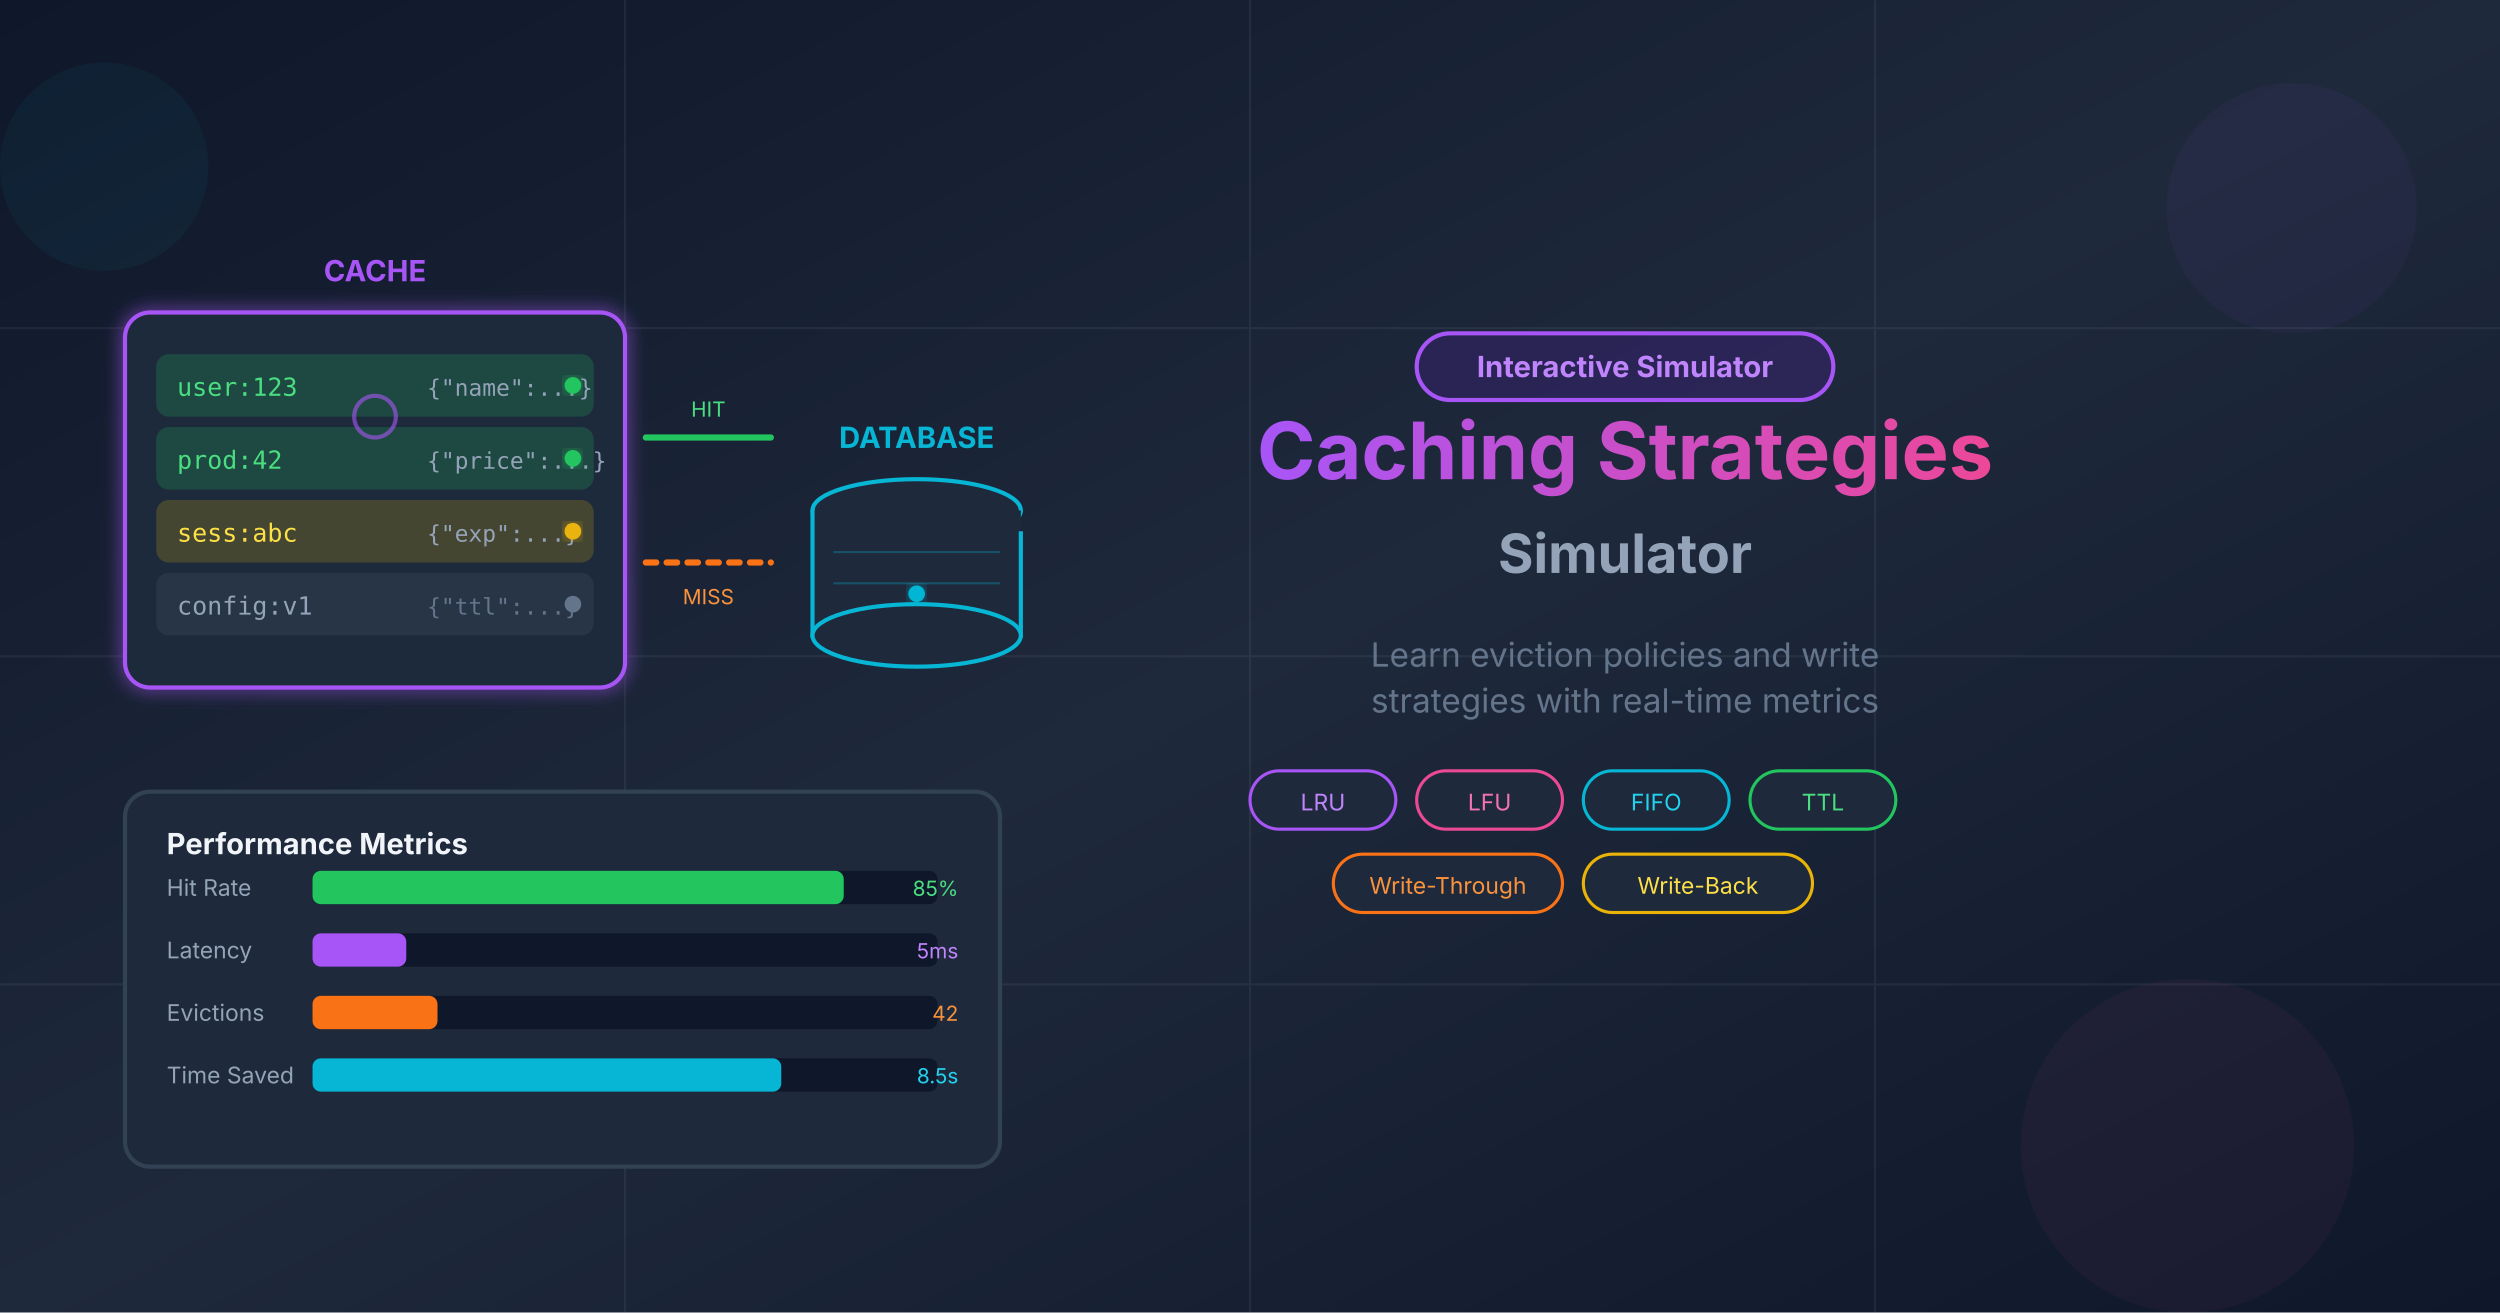
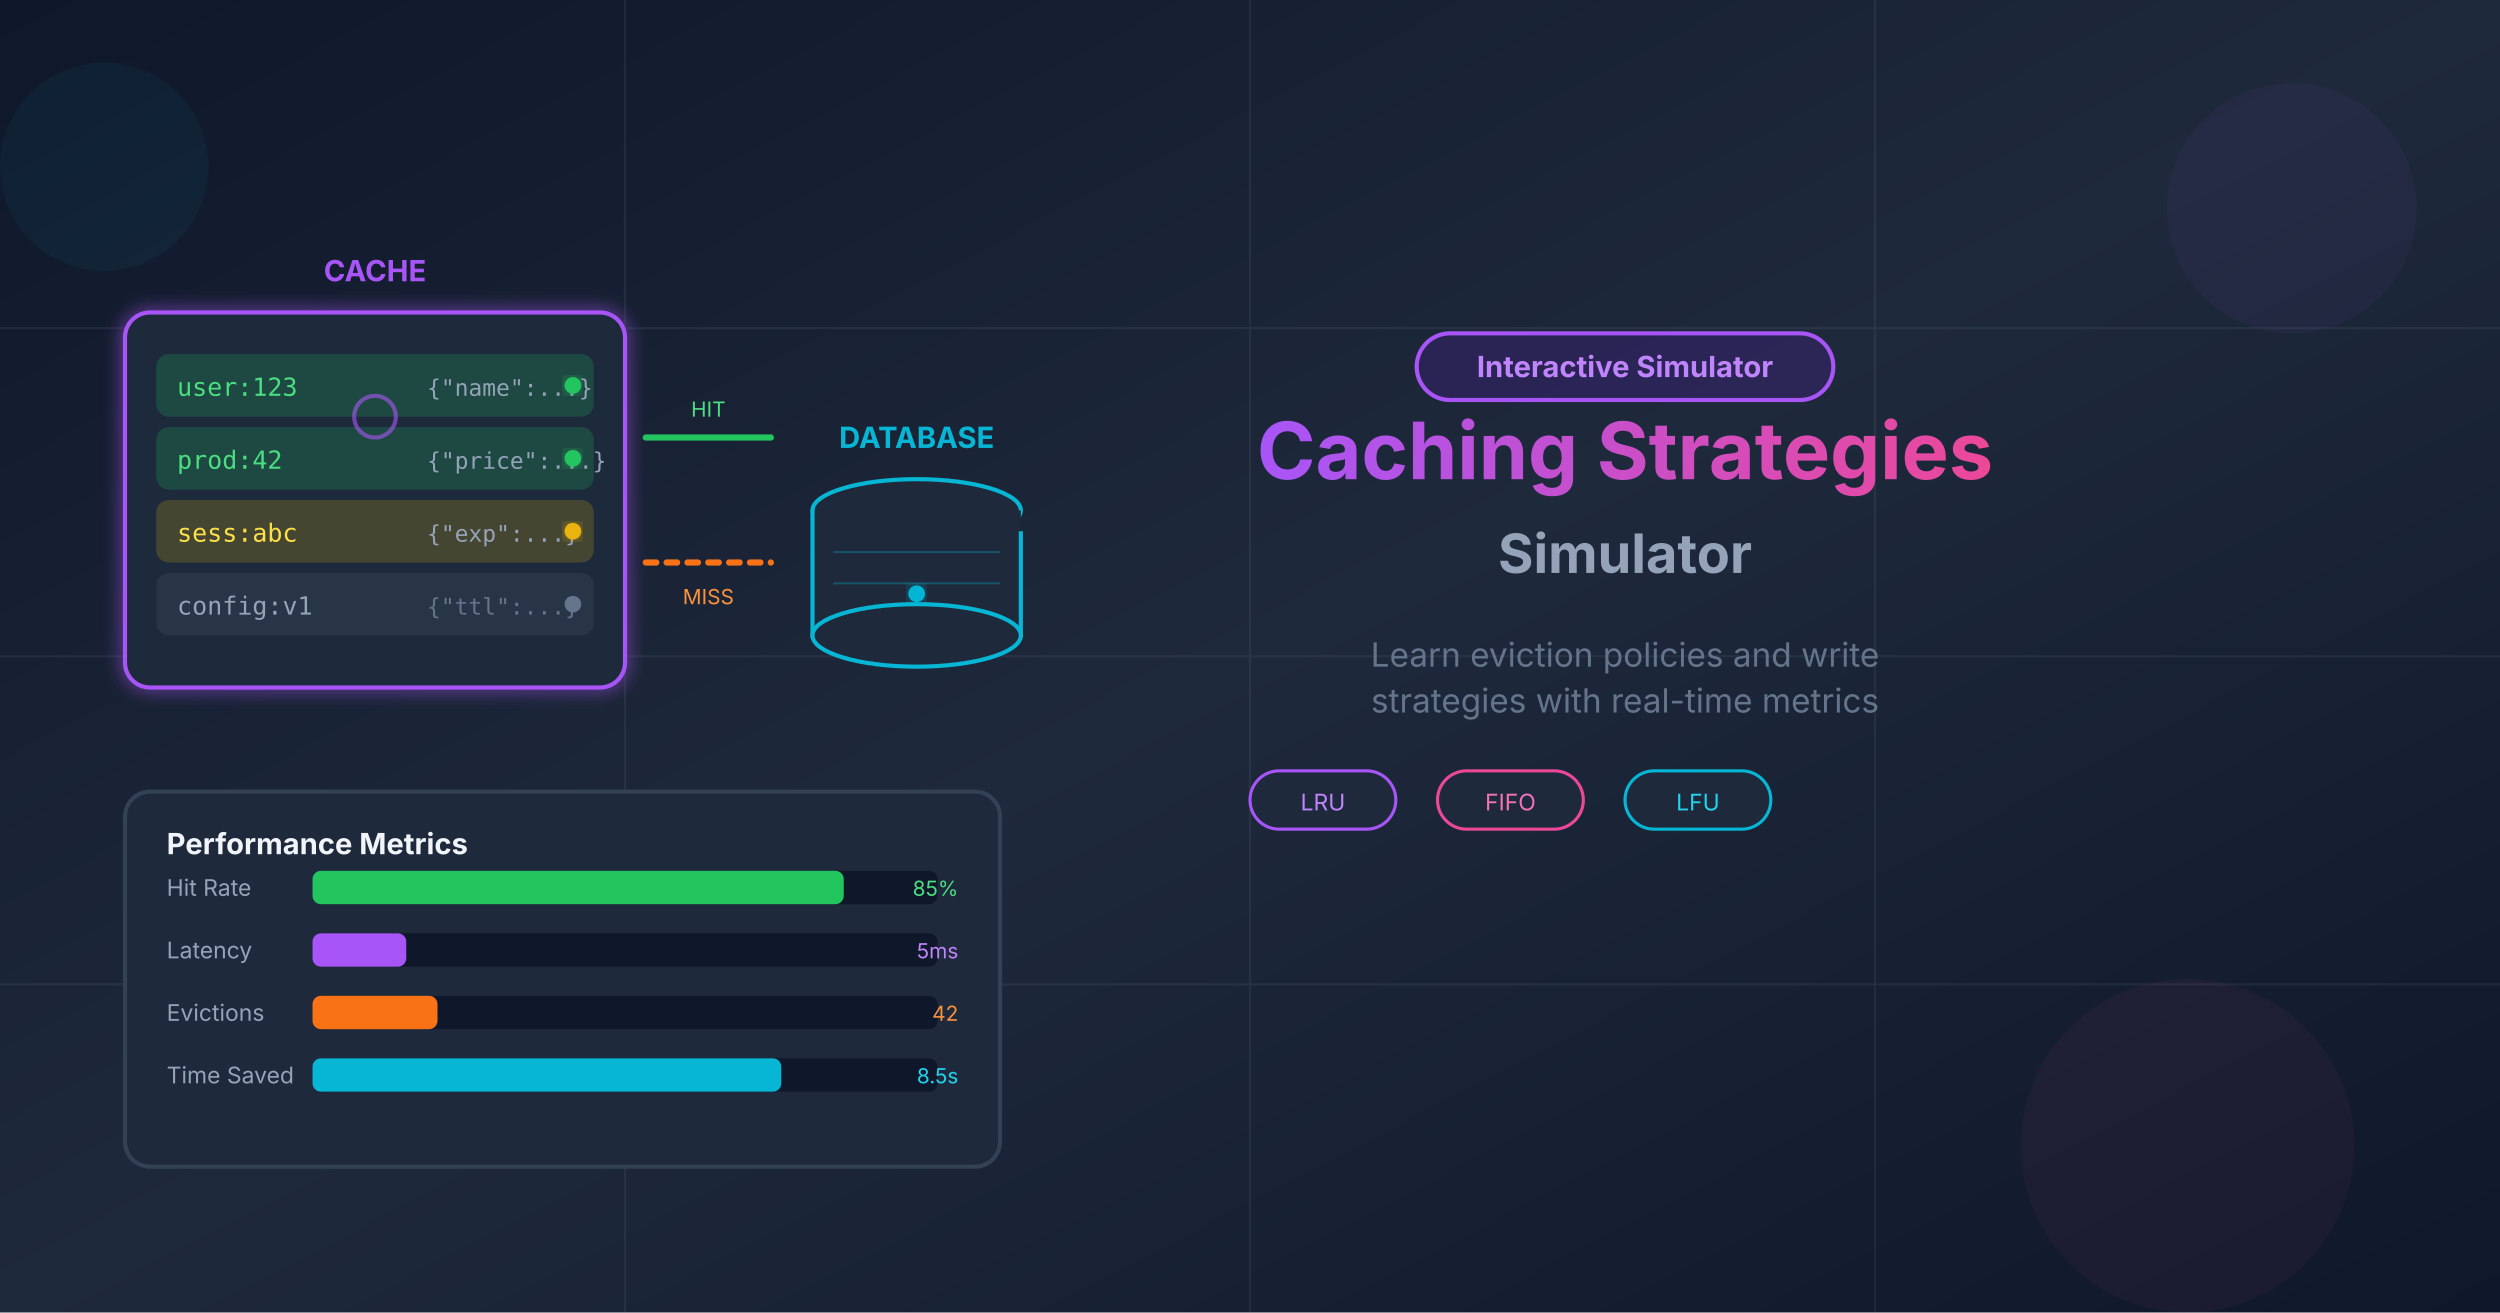
<svg xmlns="http://www.w3.org/2000/svg" width="1200" height="630">
  <defs>
    <linearGradient id="bgGradient" x1="0%" y1="0%" x2="100%" y2="100%">
      <stop offset="0%" style="stop-color:#0f172a;stop-opacity:1" />
      <stop offset="50%" style="stop-color:#1e293b;stop-opacity:1" />
      <stop offset="100%" style="stop-color:#0f172a;stop-opacity:1" />
    </linearGradient>
    <linearGradient id="cacheGradient" x1="0%" y1="0%" x2="100%" y2="0%">
      <stop offset="0%" style="stop-color:#a855f7;stop-opacity:1" />
      <stop offset="100%" style="stop-color:#ec4899;stop-opacity:1" />
    </linearGradient>
    <linearGradient id="dbGradient" x1="0%" y1="0%" x2="100%" y2="0%">
      <stop offset="0%" style="stop-color:#06b6d4;stop-opacity:1" />
      <stop offset="100%" style="stop-color:#3b82f6;stop-opacity:1" />
    </linearGradient>
    <linearGradient id="hitGradient" x1="0%" y1="0%" x2="0%" y2="100%">
      <stop offset="0%" style="stop-color:#22c55e;stop-opacity:1" />
      <stop offset="100%" style="stop-color:#16a34a;stop-opacity:1" />
    </linearGradient>
    <linearGradient id="missGradient" x1="0%" y1="0%" x2="0%" y2="100%">
      <stop offset="0%" style="stop-color:#f97316;stop-opacity:1" />
      <stop offset="100%" style="stop-color:#ea580c;stop-opacity:1" />
    </linearGradient>
    <filter id="glow">
      <feGaussianBlur stdDeviation="4" result="coloredBlur" />
      <feMerge>
        <feMergeNode in="coloredBlur" />
        <feMergeNode in="SourceGraphic" />
      </feMerge>
    </filter>
  </defs>
  <rect width="1200" height="630" fill="url(#bgGradient)" />
  <g opacity="0.1">
    <line x1="0" y1="157.5" x2="1200" y2="157.5" stroke="#94a3b8" stroke-width="1" />
    <line x1="0" y1="315" x2="1200" y2="315" stroke="#94a3b8" stroke-width="1" />
    <line x1="0" y1="472.5" x2="1200" y2="472.5" stroke="#94a3b8" stroke-width="1" />
    <line x1="300" y1="0" x2="300" y2="630" stroke="#94a3b8" stroke-width="1" />
    <line x1="600" y1="0" x2="600" y2="630" stroke="#94a3b8" stroke-width="1" />
    <line x1="900" y1="0" x2="900" y2="630" stroke="#94a3b8" stroke-width="1" />
  </g>
  <g transform="translate(60, 100)">
    <g transform="translate(0, 50)">
      <text x="120" y="-15" font-family="system-ui, -apple-system, sans-serif" font-size="14" font-weight="bold" fill="#a855f7" text-anchor="middle">CACHE</text>
      <rect x="0" y="0" width="240" height="180" rx="12" fill="#1e293b" stroke="#a855f7" stroke-width="2" filter="url(#glow)" />
      <g transform="translate(15, 20)">
        <rect x="0" y="0" width="210" height="30" rx="6" fill="#22c55e" opacity="0.2" />
        <text x="10" y="20" font-family="monospace" font-size="12" fill="#4ade80">user:123</text>
        <text x="130" y="20" font-family="monospace" font-size="11" fill="#94a3b8">{"name":...}</text>
        <circle cx="200" cy="15" r="4" fill="#22c55e" filter="url(#glow)" />
      </g>
      <g transform="translate(15, 55)">
        <rect x="0" y="0" width="210" height="30" rx="6" fill="#22c55e" opacity="0.2" />
        <text x="10" y="20" font-family="monospace" font-size="12" fill="#4ade80">prod:42</text>
        <text x="130" y="20" font-family="monospace" font-size="11" fill="#94a3b8">{"price":...}</text>
        <circle cx="200" cy="15" r="4" fill="#22c55e" filter="url(#glow)" />
      </g>
      <g transform="translate(15, 90)">
        <rect x="0" y="0" width="210" height="30" rx="6" fill="#eab308" opacity="0.2" />
        <text x="10" y="20" font-family="monospace" font-size="12" fill="#fde047">sess:abc</text>
        <text x="130" y="20" font-family="monospace" font-size="11" fill="#94a3b8">{"exp":...}</text>
        <circle cx="200" cy="15" r="4" fill="#eab308" filter="url(#glow)" />
      </g>
      <g transform="translate(15, 125)">
        <rect x="0" y="0" width="210" height="30" rx="6" fill="#64748b" opacity="0.15" />
        <text x="10" y="20" font-family="monospace" font-size="12" fill="#94a3b8">config:v1</text>
        <text x="130" y="20" font-family="monospace" font-size="11" fill="#64748b">{"ttl":...}</text>
        <circle cx="200" cy="15" r="4" fill="#64748b" />
      </g>
    </g>
    <g transform="translate(250, 140)">
      <line x1="0" y1="-30" x2="60" y2="-30" stroke="#22c55e" stroke-width="3" stroke-linecap="round">
        <animate attributeName="stroke-dasharray" values="0,100;60,100" dur="1s" repeatCount="indefinite" />
      </line>
      <text x="30" y="-40" font-family="system-ui, -apple-system, sans-serif" font-size="10" fill="#4ade80" text-anchor="middle">HIT</text>
      <line x1="0" y1="30" x2="60" y2="30" stroke="#f97316" stroke-width="3" stroke-linecap="round" stroke-dasharray="5,5">
        <animate attributeName="stroke-dashoffset" values="0;-20" dur="1s" repeatCount="indefinite" />
      </line>
      <text x="30" y="50" font-family="system-ui, -apple-system, sans-serif" font-size="10" fill="#fb923c" text-anchor="middle">MISS</text>
    </g>
    <g transform="translate(320, 130)">
      <text x="60" y="-15" font-family="system-ui, -apple-system, sans-serif" font-size="14" font-weight="bold" fill="#06b6d4" text-anchor="middle">DATABASE</text>
      <ellipse cx="60" cy="15" rx="50" ry="15" fill="#1e293b" stroke="#06b6d4" stroke-width="2" />
      <rect x="10" y="15" width="100" height="60" fill="#1e293b" stroke="#06b6d4" stroke-width="2" stroke-dasharray="0,110,100" />
      <ellipse cx="60" cy="75" rx="50" ry="15" fill="#1e293b" stroke="#06b6d4" stroke-width="2" />
      <line x1="20" y1="35" x2="100" y2="35" stroke="#06b6d4" stroke-width="1" opacity="0.3" />
      <line x1="20" y1="50" x2="100" y2="50" stroke="#06b6d4" stroke-width="1" opacity="0.3" />
      <circle cx="60" cy="55" r="4" fill="#06b6d4" filter="url(#glow)" />
    </g>
  </g>
  <g transform="translate(60, 380)">
    <rect x="0" y="0" width="420" height="180" rx="12" fill="#1e293b" stroke="#334155" stroke-width="2" />
    <text x="20" y="30" font-family="system-ui, -apple-system, sans-serif" font-size="14" font-weight="bold" fill="#f1f5f9">Performance Metrics</text>
    <g transform="translate(20, 50)">
      <text x="0" y="0" font-family="system-ui, -apple-system, sans-serif" font-size="11" fill="#94a3b8">Hit Rate</text>
      <rect x="70" y="-12" width="300" height="16" rx="4" fill="#0f172a" />
      <rect x="70" y="-12" width="255" height="16" rx="4" fill="#22c55e">
        <animate attributeName="width" values="255;270;240;255" dur="3s" repeatCount="indefinite" />
      </rect>
      <text x="380" y="0" font-family="system-ui, -apple-system, sans-serif" font-size="10" fill="#4ade80" text-anchor="end">85%</text>
    </g>
    <g transform="translate(20, 80)">
      <text x="0" y="0" font-family="system-ui, -apple-system, sans-serif" font-size="11" fill="#94a3b8">Latency</text>
      <rect x="70" y="-12" width="300" height="16" rx="4" fill="#0f172a" />
      <rect x="70" y="-12" width="45" height="16" rx="4" fill="#a855f7" />
      <text x="380" y="0" font-family="system-ui, -apple-system, sans-serif" font-size="10" fill="#c084fc" text-anchor="end">5ms</text>
    </g>
    <g transform="translate(20, 110)">
      <text x="0" y="0" font-family="system-ui, -apple-system, sans-serif" font-size="11" fill="#94a3b8">Evictions</text>
      <rect x="70" y="-12" width="300" height="16" rx="4" fill="#0f172a" />
      <rect x="70" y="-12" width="60" height="16" rx="4" fill="#f97316">
        <animate attributeName="width" values="60;90;45;60" dur="4s" repeatCount="indefinite" />
      </rect>
      <text x="380" y="0" font-family="system-ui, -apple-system, sans-serif" font-size="10" fill="#fb923c" text-anchor="end">42</text>
    </g>
    <g transform="translate(20, 140)">
      <text x="0" y="0" font-family="system-ui, -apple-system, sans-serif" font-size="11" fill="#94a3b8">Time Saved</text>
      <rect x="70" y="-12" width="300" height="16" rx="4" fill="#0f172a" />
      <rect x="70" y="-12" width="225" height="16" rx="4" fill="#06b6d4" />
      <text x="380" y="0" font-family="system-ui, -apple-system, sans-serif" font-size="10" fill="#22d3ee" text-anchor="end">8.5s</text>
    </g>
  </g>
  <g transform="translate(780, 180)">
    <g transform="translate(-100, -20)">
      <rect x="0" y="0" width="200" height="32" rx="16" fill="#4a1d96" opacity="0.3" />
      <rect x="0" y="0" width="200" height="32" rx="16" fill="none" stroke="#a855f7" stroke-width="2" />
      <text x="100" y="21" font-family="system-ui, -apple-system, sans-serif" font-size="14" font-weight="bold" fill="#c084fc" text-anchor="middle">
        Interactive Simulator
      </text>
    </g>
    <text x="0" y="50" font-family="system-ui, -apple-system, sans-serif" font-size="38" font-weight="bold" fill="url(#cacheGradient)" text-anchor="middle">
      Caching Strategies
    </text>
    <text x="0" y="95" font-family="system-ui, -apple-system, sans-serif" font-size="26" font-weight="bold" fill="#94a3b8" text-anchor="middle">
      Simulator
    </text>
    <text x="0" y="140" font-family="system-ui, -apple-system, sans-serif" font-size="16" fill="#64748b" text-anchor="middle">
      Learn eviction policies and write
    </text>
    <text x="0" y="162" font-family="system-ui, -apple-system, sans-serif" font-size="16" fill="#64748b" text-anchor="middle">
      strategies with real-time metrics
    </text>
    <g transform="translate(-180, 190)">
      <rect x="0" y="0" width="70" height="28" rx="14" fill="#1e293b" stroke="#a855f7" stroke-width="1.5" />
      <text x="35" y="19" font-family="system-ui, -apple-system, sans-serif" font-size="11" fill="#c084fc" text-anchor="middle">LRU</text>
    </g>
-     <g transform="translate(-100, 190)">
+     <g transform="translate(-90, 190)">
      <rect x="0" y="0" width="70" height="28" rx="14" fill="#1e293b" stroke="#ec4899" stroke-width="1.5" />
-       <text x="35" y="19" font-family="system-ui, -apple-system, sans-serif" font-size="11" fill="#f472b6" text-anchor="middle">LFU</text>
+       <text x="35" y="19" font-family="system-ui, -apple-system, sans-serif" font-size="11" fill="#f472b6" text-anchor="middle">FIFO</text>
    </g>
-     <g transform="translate(-20, 190)">
+     <g transform="translate(0, 190)">
      <rect x="0" y="0" width="70" height="28" rx="14" fill="#1e293b" stroke="#06b6d4" stroke-width="1.5" />
-       <text x="35" y="19" font-family="system-ui, -apple-system, sans-serif" font-size="11" fill="#22d3ee" text-anchor="middle">FIFO</text>
-     </g>
-     <g transform="translate(60, 190)">
-       <rect x="0" y="0" width="70" height="28" rx="14" fill="#1e293b" stroke="#22c55e" stroke-width="1.5" />
-       <text x="35" y="19" font-family="system-ui, -apple-system, sans-serif" font-size="11" fill="#4ade80" text-anchor="middle">TTL</text>
-     </g>
-     <g transform="translate(-140, 230)">
-       <rect x="0" y="0" width="110" height="28" rx="14" fill="#1e293b" stroke="#f97316" stroke-width="1.5" />
-       <text x="55" y="19" font-family="system-ui, -apple-system, sans-serif" font-size="11" fill="#fb923c" text-anchor="middle">Write-Through</text>
-     </g>
-     <g transform="translate(-20, 230)">
-       <rect x="0" y="0" width="110" height="28" rx="14" fill="#1e293b" stroke="#eab308" stroke-width="1.5" />
-       <text x="55" y="19" font-family="system-ui, -apple-system, sans-serif" font-size="11" fill="#fde047" text-anchor="middle">Write-Back</text>
+       <text x="35" y="19" font-family="system-ui, -apple-system, sans-serif" font-size="11" fill="#22d3ee" text-anchor="middle">LFU</text>
    </g>
  </g>
  <circle cx="1100" cy="100" r="60" fill="#a855f7" opacity="0.05" />
  <circle cx="1050" cy="550" r="80" fill="#ec4899" opacity="0.05" />
  <circle cx="50" cy="80" r="50" fill="#06b6d4" opacity="0.05" />
  <g transform="translate(180, 200)">
    <circle cx="0" cy="0" r="10" fill="none" stroke="#a855f7" stroke-width="2" opacity="0.6">
      <animate attributeName="r" from="10" to="25" dur="2s" repeatCount="indefinite" />
      <animate attributeName="opacity" from="0.6" to="0" dur="2s" repeatCount="indefinite" />
    </circle>
  </g>
</svg>
